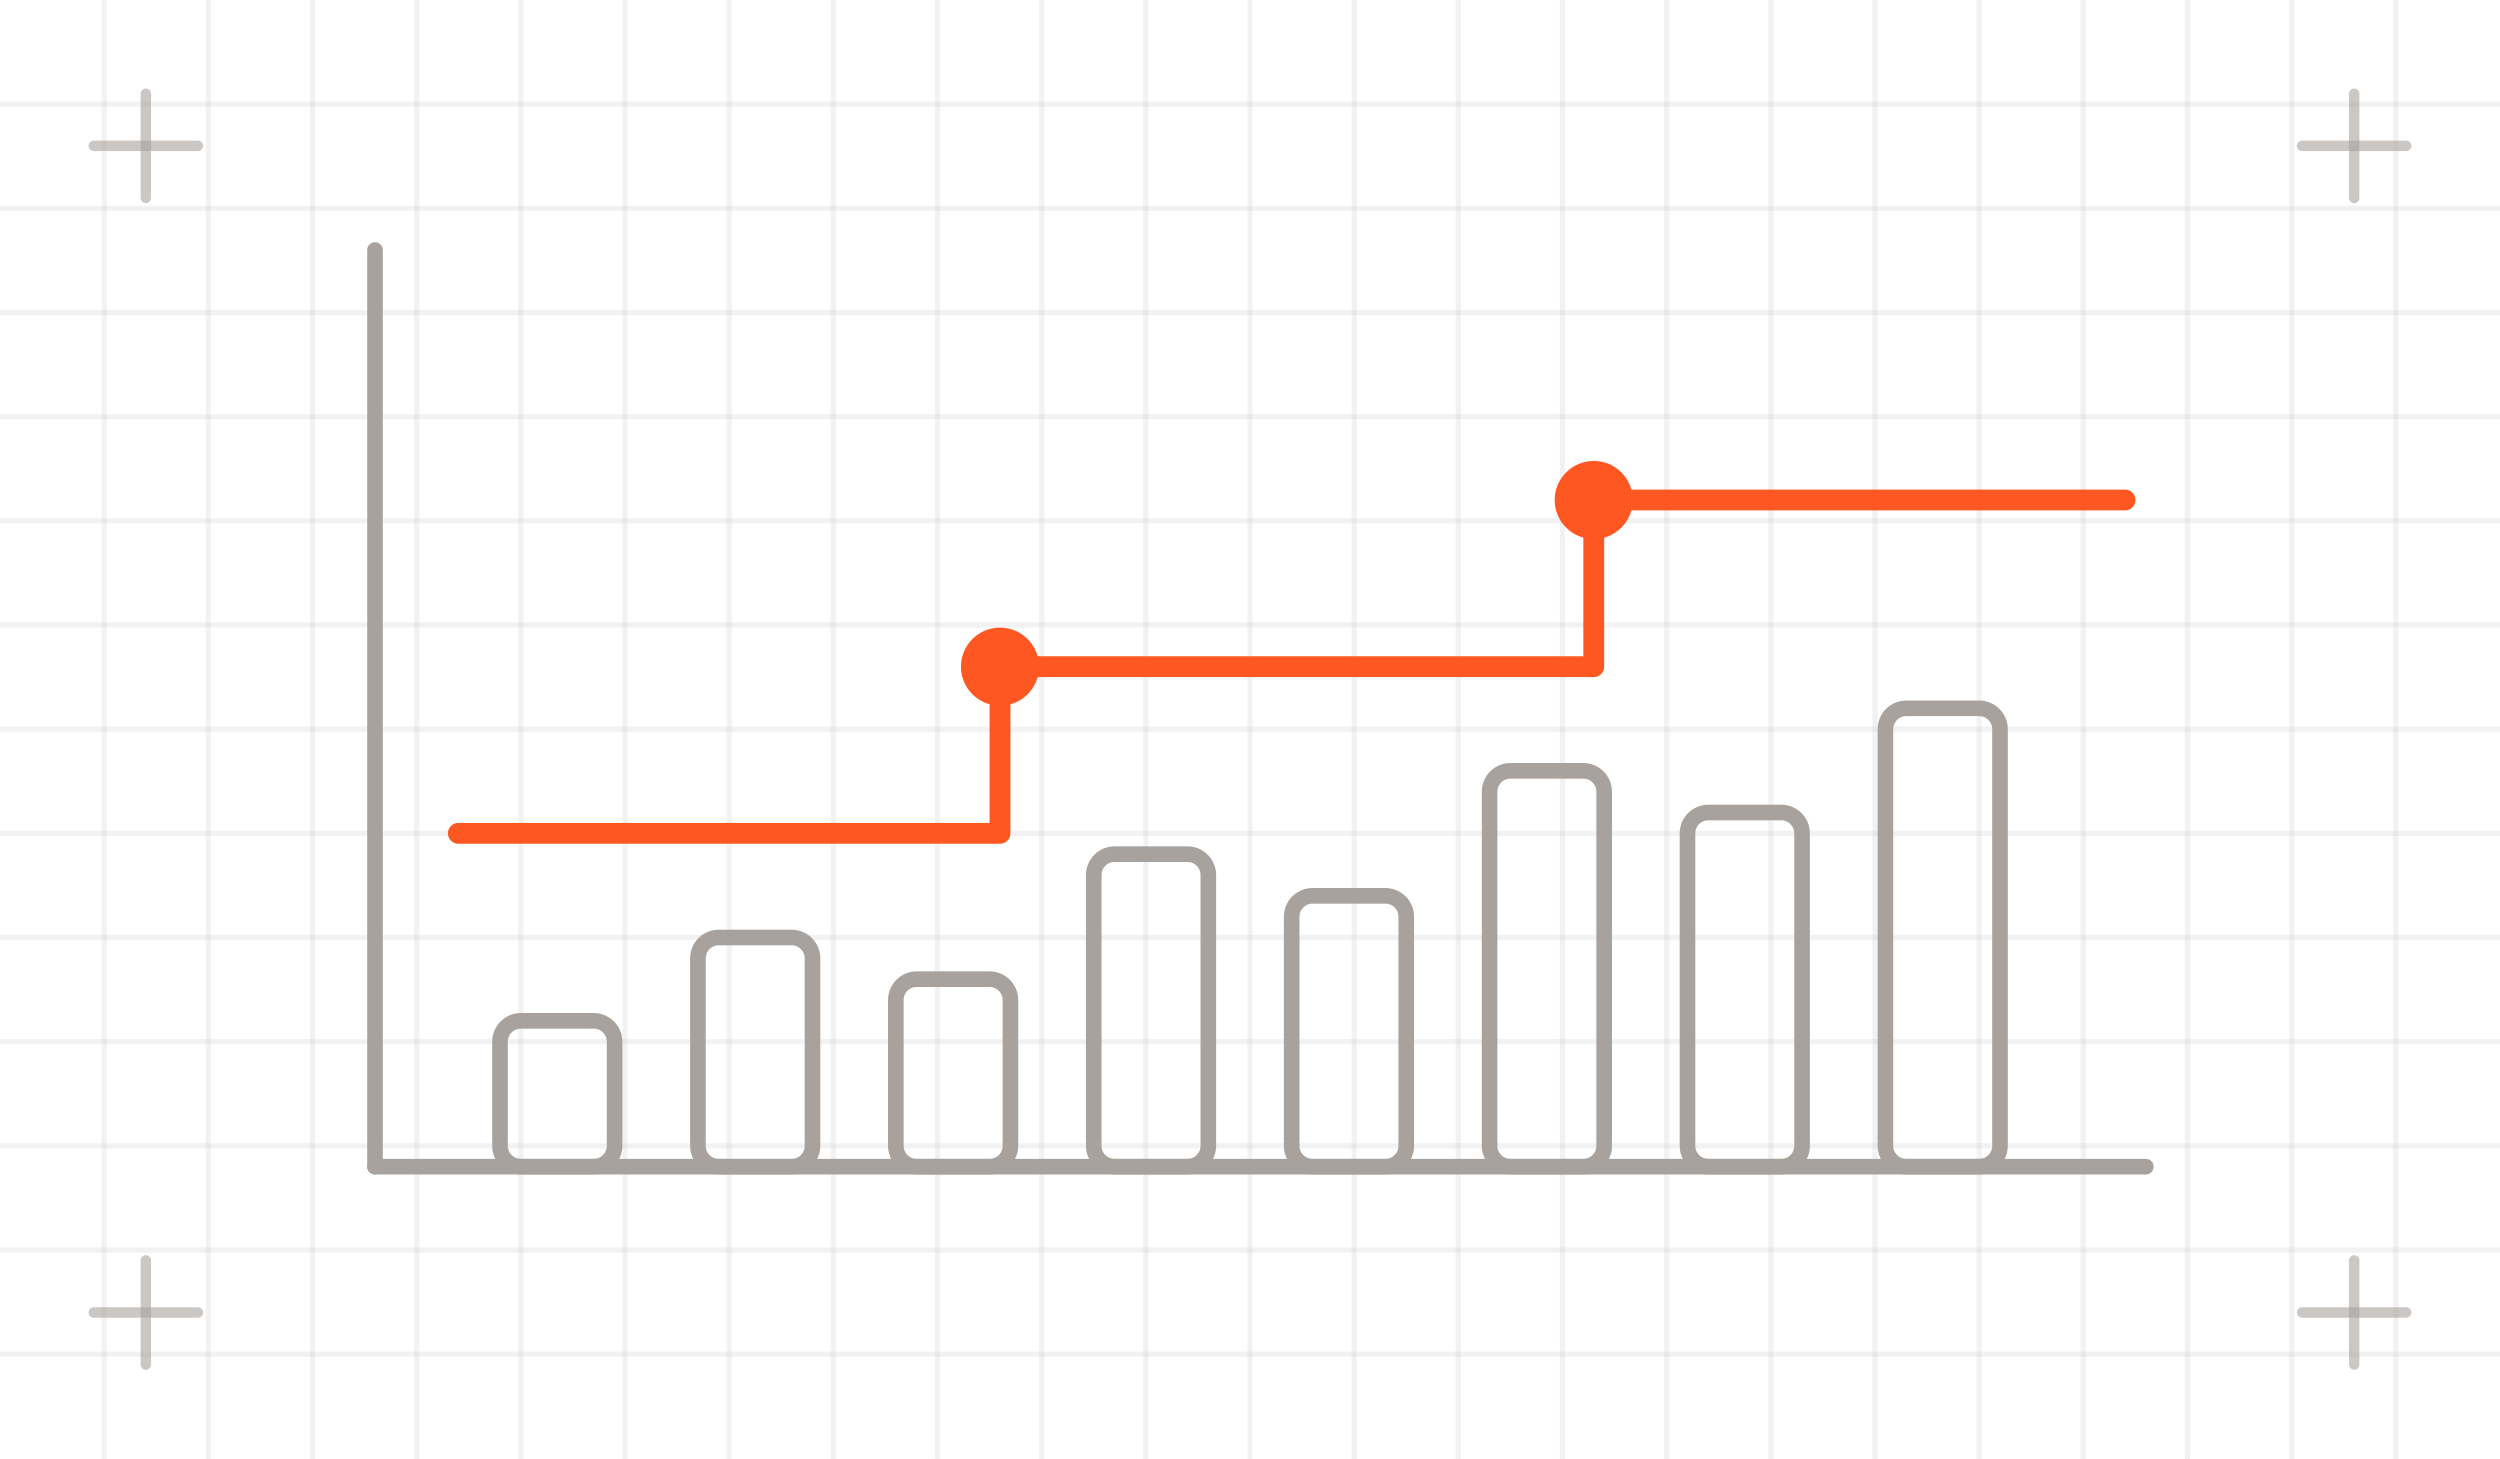
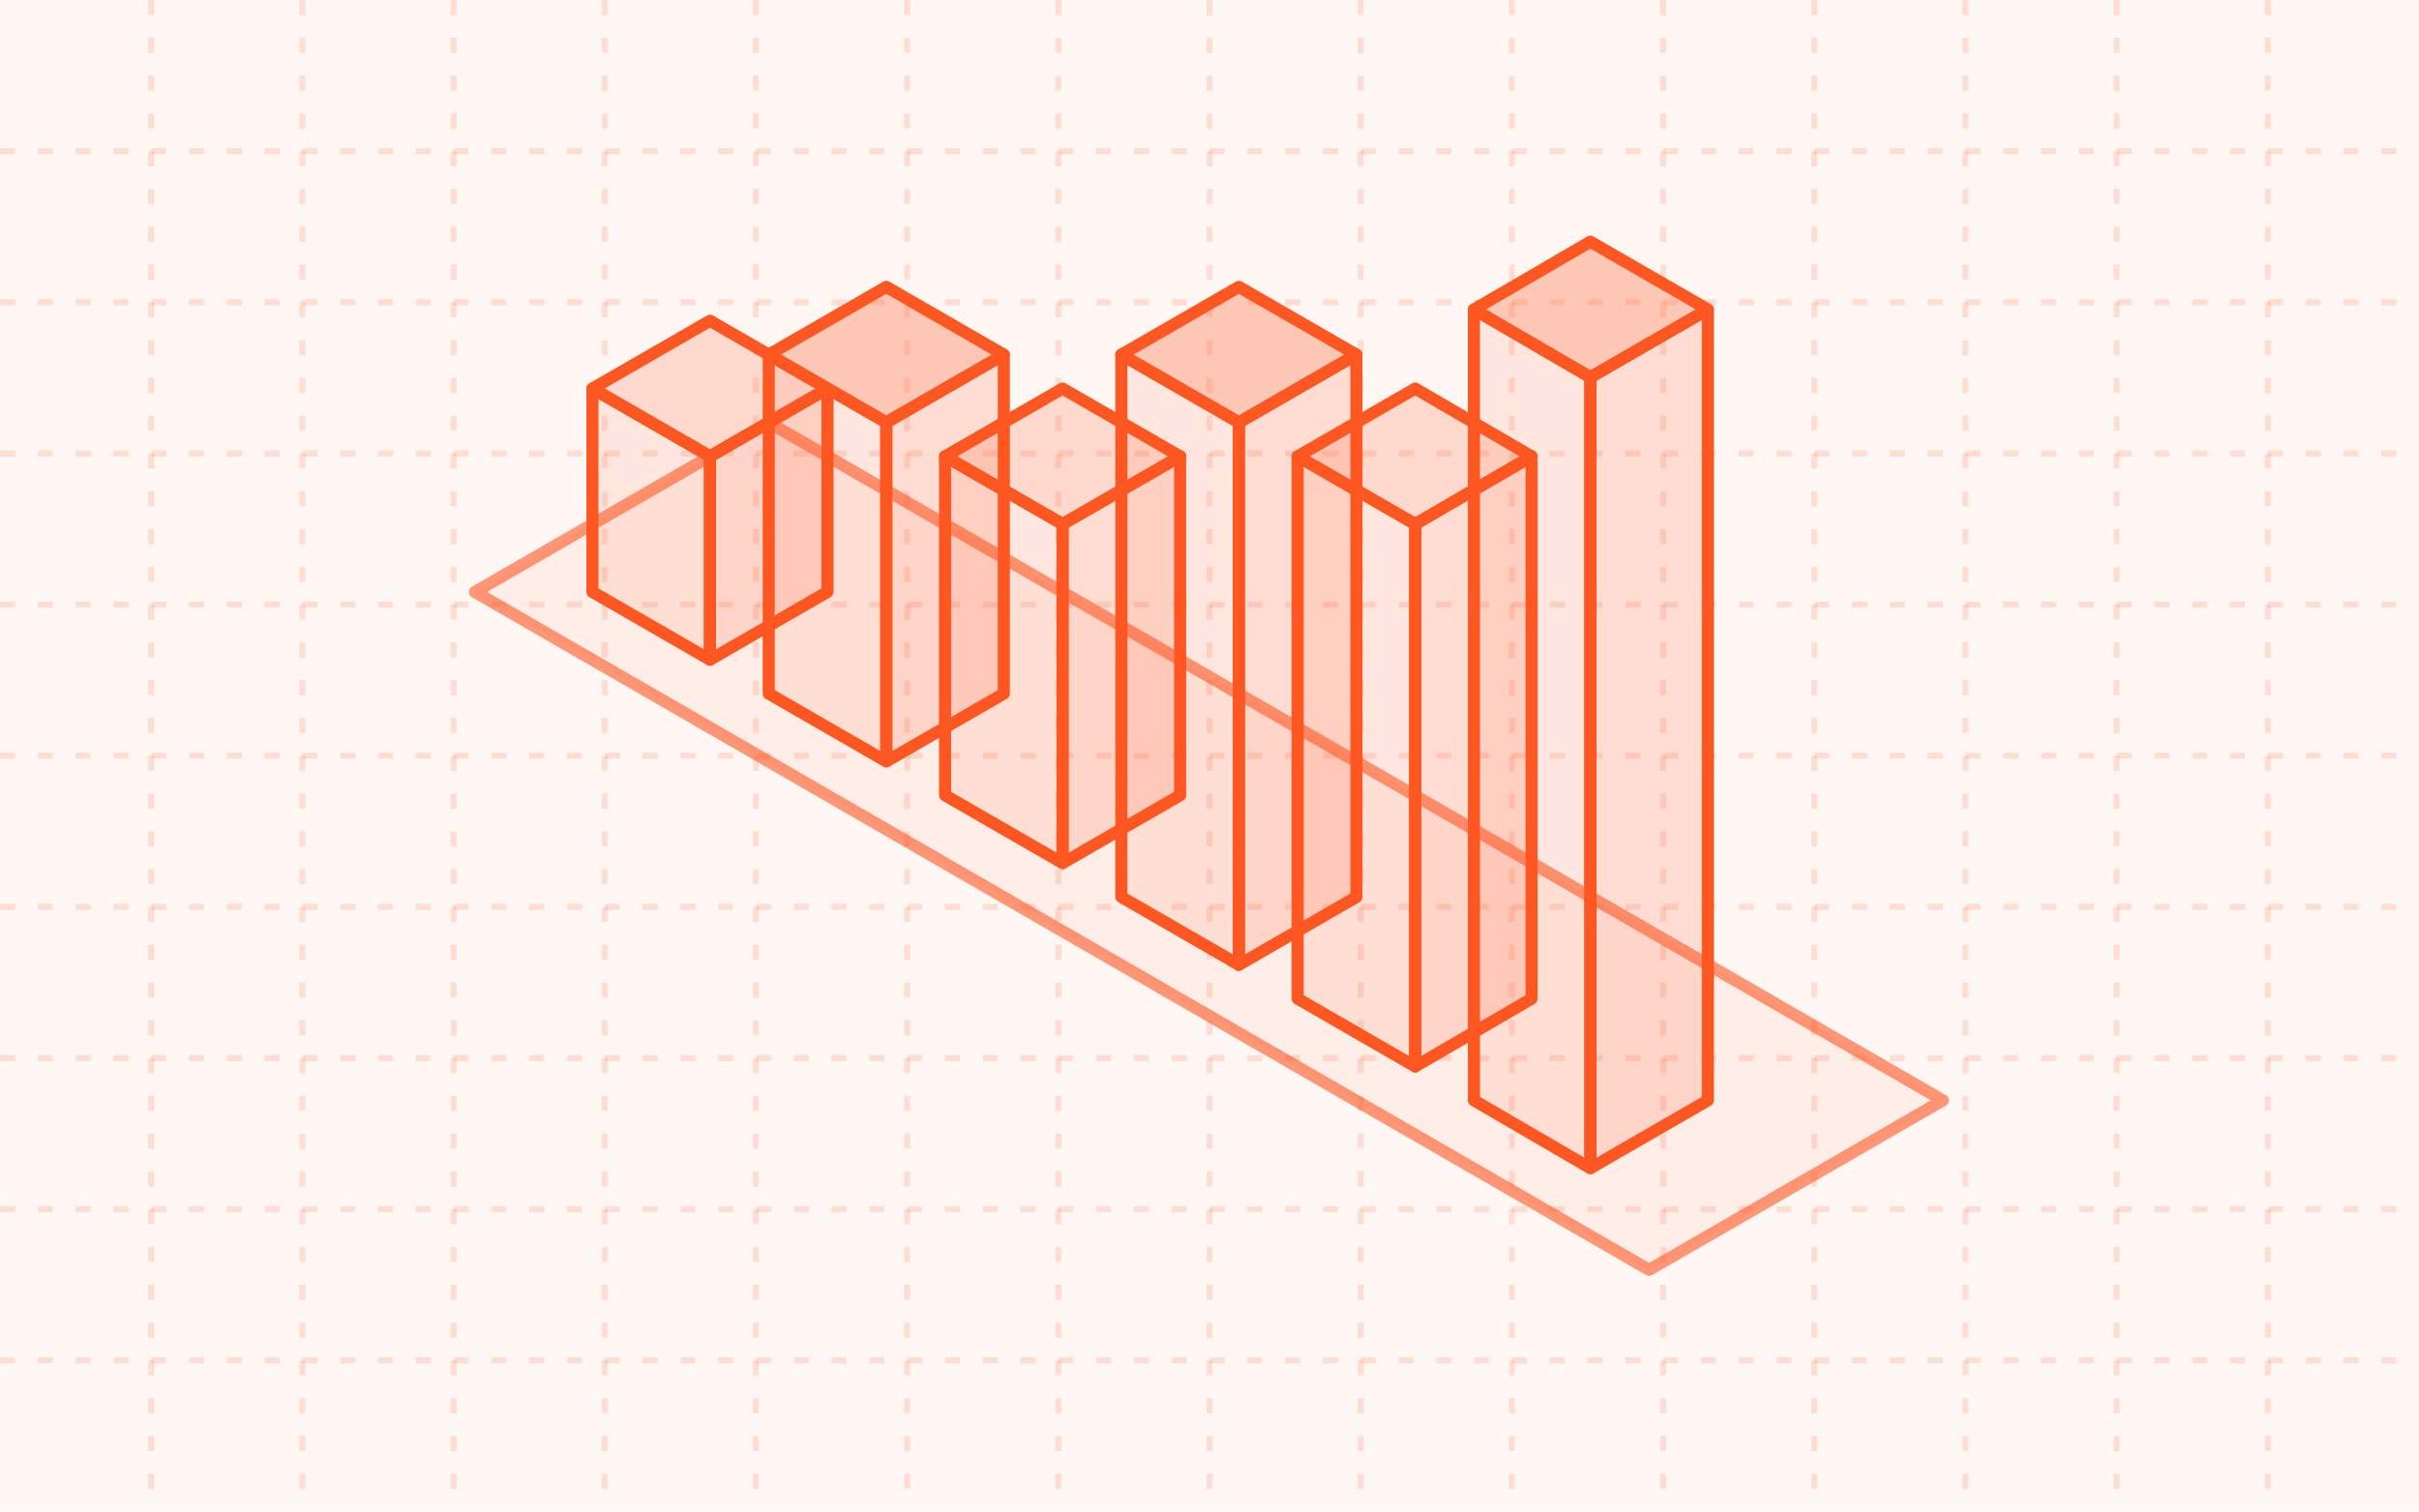
- <svg xmlns="http://www.w3.org/2000/svg" viewBox="0 0 240 140" width="240" height="140" fill="none" stroke-linecap="round" stroke-linejoin="round">
-   <g stroke="#A8A29E" stroke-opacity="0.14" stroke-width="0.5">
-     <line x1="10" y1="0" x2="10" y2="140" />
-     <line x1="20" y1="0" x2="20" y2="140" />
-     <line x1="30" y1="0" x2="30" y2="140" />
-     <line x1="40" y1="0" x2="40" y2="140" />
-     <line x1="50" y1="0" x2="50" y2="140" />
-     <line x1="60" y1="0" x2="60" y2="140" />
-     <line x1="70" y1="0" x2="70" y2="140" />
-     <line x1="80" y1="0" x2="80" y2="140" />
-     <line x1="90" y1="0" x2="90" y2="140" />
-     <line x1="100" y1="0" x2="100" y2="140" />
-     <line x1="110" y1="0" x2="110" y2="140" />
-     <line x1="120" y1="0" x2="120" y2="140" />
-     <line x1="130" y1="0" x2="130" y2="140" />
-     <line x1="140" y1="0" x2="140" y2="140" />
-     <line x1="150" y1="0" x2="150" y2="140" />
-     <line x1="160" y1="0" x2="160" y2="140" />
-     <line x1="170" y1="0" x2="170" y2="140" />
-     <line x1="180" y1="0" x2="180" y2="140" />
-     <line x1="190" y1="0" x2="190" y2="140" />
-     <line x1="200" y1="0" x2="200" y2="140" />
-     <line x1="210" y1="0" x2="210" y2="140" />
-     <line x1="220" y1="0" x2="220" y2="140" />
-     <line x1="230" y1="0" x2="230" y2="140" />
-     <line x1="0" y1="10" x2="240" y2="10" />
-     <line x1="0" y1="20" x2="240" y2="20" />
-     <line x1="0" y1="30" x2="240" y2="30" />
-     <line x1="0" y1="40" x2="240" y2="40" />
-     <line x1="0" y1="50" x2="240" y2="50" />
-     <line x1="0" y1="60" x2="240" y2="60" />
-     <line x1="0" y1="70" x2="240" y2="70" />
-     <line x1="0" y1="80" x2="240" y2="80" />
-     <line x1="0" y1="90" x2="240" y2="90" />
-     <line x1="0" y1="100" x2="240" y2="100" />
-     <line x1="0" y1="110" x2="240" y2="110" />
-     <line x1="0" y1="120" x2="240" y2="120" />
-     <line x1="0" y1="130" x2="240" y2="130" />
+ <svg xmlns="http://www.w3.org/2000/svg" viewBox="0 0 320 200" width="320" height="200" fill="none">
+   <rect width="320" height="200" fill="#FF5722" fill-opacity="0.05" />
+   <g stroke="#FF5722" stroke-opacity="0.16" stroke-width="0.8" stroke-dasharray="2 3">
+     <line x1="20" y1="0" x2="20" y2="200" />
+     <line x1="40" y1="0" x2="40" y2="200" />
+     <line x1="60" y1="0" x2="60" y2="200" />
+     <line x1="80" y1="0" x2="80" y2="200" />
+     <line x1="100" y1="0" x2="100" y2="200" />
+     <line x1="120" y1="0" x2="120" y2="200" />
+     <line x1="140" y1="0" x2="140" y2="200" />
+     <line x1="160" y1="0" x2="160" y2="200" />
+     <line x1="180" y1="0" x2="180" y2="200" />
+     <line x1="200" y1="0" x2="200" y2="200" />
+     <line x1="220" y1="0" x2="220" y2="200" />
+     <line x1="240" y1="0" x2="240" y2="200" />
+     <line x1="260" y1="0" x2="260" y2="200" />
+     <line x1="280" y1="0" x2="280" y2="200" />
+     <line x1="300" y1="0" x2="300" y2="200" />
+     <line x1="0" y1="20" x2="320" y2="20" />
+     <line x1="0" y1="40" x2="320" y2="40" />
+     <line x1="0" y1="60" x2="320" y2="60" />
+     <line x1="0" y1="80" x2="320" y2="80" />
+     <line x1="0" y1="100" x2="320" y2="100" />
+     <line x1="0" y1="120" x2="320" y2="120" />
+     <line x1="0" y1="140" x2="320" y2="140" />
+     <line x1="0" y1="160" x2="320" y2="160" />
+     <line x1="0" y1="180" x2="320" y2="180" />
  </g>
-   <g stroke="#A8A29E" stroke-opacity="0.6" stroke-width="1">
-     <line x1="9" y1="14" x2="19" y2="14" />
-     <line x1="14" y1="9" x2="14" y2="19" />
-     <line x1="221" y1="14" x2="231" y2="14" />
-     <line x1="226" y1="9" x2="226" y2="19" />
-     <line x1="9" y1="126" x2="19" y2="126" />
-     <line x1="14" y1="121" x2="14" y2="131" />
-     <line x1="221" y1="126" x2="231" y2="126" />
-     <line x1="226" y1="121" x2="226" y2="131" />
-   </g>
-   <g stroke-width="1.5">
-     <line x1="36" y1="112" x2="206" y2="112" stroke="#A8A29E" />
-     <line x1="36" y1="112" x2="36" y2="24" stroke="#A8A29E" />
-     <rect x="48" y="98" width="11" height="14" rx="2" stroke="#A8A29E" fill="none" />
-     <rect x="67" y="90" width="11" height="22" rx="2" stroke="#A8A29E" fill="none" />
-     <rect x="86" y="94" width="11" height="18" rx="2" stroke="#A8A29E" fill="none" />
-     <rect x="105" y="82" width="11" height="30" rx="2" stroke="#A8A29E" fill="none" />
-     <rect x="124" y="86" width="11" height="26" rx="2" stroke="#A8A29E" fill="none" />
-     <rect x="143" y="74" width="11" height="38" rx="2" stroke="#A8A29E" fill="none" />
-     <rect x="162" y="78" width="11" height="34" rx="2" stroke="#A8A29E" fill="none" />
-     <rect x="181" y="68" width="11" height="44" rx="2" stroke="#A8A29E" fill="none" />
-     <path d="M44 80 H96 V64 H153 V48 H204" stroke="#FF5722" fill="none" stroke-width="2" />
-     <circle cx="96" cy="64" r="3" stroke="#FF5722" fill="#FF5722" />
-     <circle cx="153" cy="48" r="3" stroke="#FF5722" fill="#FF5722" />
+   <g transform="translate(160 100) scale(1.495) translate(-151.0 -173.5)">
+     <path d="M112.0 144.0 L215.9 204.0 L189.9 219.0 L86.0 159.0 Z" fill="#FF5722" fill-opacity="0.06" stroke="#FF5722" stroke-opacity="0.6" vector-effect="non-scaling-stroke" stroke-width="1.6" stroke-linejoin="round" />
+     <path d="M96.4 159.0 L106.8 165.0 L106.8 147.0 L96.4 141.0 Z" fill="#FF5722" fill-opacity="0.1" stroke="#FF5722" stroke-opacity="1.0" vector-effect="non-scaling-stroke" stroke-width="1.6" stroke-linejoin="round" />
+     <path d="M117.2 159.0 L106.8 165.0 L106.8 147.0 L117.2 141.0 Z" fill="#FF5722" fill-opacity="0.16" stroke="#FF5722" stroke-opacity="1.0" vector-effect="non-scaling-stroke" stroke-width="1.6" stroke-linejoin="round" />
+     <path d="M106.8 135.0 L117.2 141.0 L106.8 147.0 L96.4 141.0 Z" fill="#FF5722" fill-opacity="0.18" stroke="#FF5722" stroke-opacity="1.0" vector-effect="non-scaling-stroke" stroke-width="1.6" stroke-linejoin="round" />
+     <path d="M112.0 168.0 L122.4 174.0 L122.4 144.0 L112.0 138.0 Z" fill="#FF5722" fill-opacity="0.1" stroke="#FF5722" stroke-opacity="1.0" vector-effect="non-scaling-stroke" stroke-width="1.6" stroke-linejoin="round" />
+     <path d="M132.8 168.0 L122.4 174.0 L122.4 144.0 L132.8 138.0 Z" fill="#FF5722" fill-opacity="0.16" stroke="#FF5722" stroke-opacity="1.0" vector-effect="non-scaling-stroke" stroke-width="1.6" stroke-linejoin="round" />
+     <path d="M122.4 132.0 L132.8 138.0 L122.4 144.0 L112.0 138.0 Z" fill="#FF5722" fill-opacity="0.3" stroke="#FF5722" stroke-opacity="1.0" vector-effect="non-scaling-stroke" stroke-width="1.6" stroke-linejoin="round" />
+     <path d="M127.6 177.0 L138.0 183.0 L138.0 153.0 L127.6 147.0 Z" fill="#FF5722" fill-opacity="0.1" stroke="#FF5722" stroke-opacity="1.0" vector-effect="non-scaling-stroke" stroke-width="1.6" stroke-linejoin="round" />
+     <path d="M148.4 177.0 L138.0 183.0 L138.0 153.0 L148.4 147.0 Z" fill="#FF5722" fill-opacity="0.16" stroke="#FF5722" stroke-opacity="1.0" vector-effect="non-scaling-stroke" stroke-width="1.6" stroke-linejoin="round" />
+     <path d="M138.0 141.0 L148.4 147.0 L138.0 153.0 L127.6 147.0 Z" fill="#FF5722" fill-opacity="0.18" stroke="#FF5722" stroke-opacity="1.0" vector-effect="non-scaling-stroke" stroke-width="1.6" stroke-linejoin="round" />
+     <path d="M143.2 186.0 L153.6 192.0 L153.6 144.0 L143.2 138.0 Z" fill="#FF5722" fill-opacity="0.1" stroke="#FF5722" stroke-opacity="1.0" vector-effect="non-scaling-stroke" stroke-width="1.6" stroke-linejoin="round" />
+     <path d="M164.0 186.0 L153.6 192.0 L153.6 144.0 L164.0 138.0 Z" fill="#FF5722" fill-opacity="0.16" stroke="#FF5722" stroke-opacity="1.0" vector-effect="non-scaling-stroke" stroke-width="1.6" stroke-linejoin="round" />
+     <path d="M153.6 132.0 L164.0 138.0 L153.6 144.0 L143.2 138.0 Z" fill="#FF5722" fill-opacity="0.3" stroke="#FF5722" stroke-opacity="1.0" vector-effect="non-scaling-stroke" stroke-width="1.6" stroke-linejoin="round" />
+     <path d="M158.8 195.0 L169.2 201.0 L169.2 153.0 L158.8 147.0 Z" fill="#FF5722" fill-opacity="0.1" stroke="#FF5722" stroke-opacity="1.0" vector-effect="non-scaling-stroke" stroke-width="1.6" stroke-linejoin="round" />
+     <path d="M179.5 195.0 L169.2 201.0 L169.2 153.0 L179.5 147.0 Z" fill="#FF5722" fill-opacity="0.16" stroke="#FF5722" stroke-opacity="1.0" vector-effect="non-scaling-stroke" stroke-width="1.6" stroke-linejoin="round" />
+     <path d="M169.2 141.0 L179.5 147.0 L169.2 153.0 L158.8 147.0 Z" fill="#FF5722" fill-opacity="0.18" stroke="#FF5722" stroke-opacity="1.0" vector-effect="non-scaling-stroke" stroke-width="1.6" stroke-linejoin="round" />
+     <path d="M174.4 204.0 L184.7 210.0 L184.7 140.0 L174.4 134.0 Z" fill="#FF5722" fill-opacity="0.1" stroke="#FF5722" stroke-opacity="1.0" vector-effect="non-scaling-stroke" stroke-width="1.6" stroke-linejoin="round" />
+     <path d="M195.1 204.0 L184.7 210.0 L184.7 140.0 L195.1 134.0 Z" fill="#FF5722" fill-opacity="0.16" stroke="#FF5722" stroke-opacity="1.0" vector-effect="non-scaling-stroke" stroke-width="1.6" stroke-linejoin="round" />
+     <path d="M184.7 128.0 L195.1 134.0 L184.7 140.0 L174.4 134.0 Z" fill="#FF5722" fill-opacity="0.3" stroke="#FF5722" stroke-opacity="1.0" vector-effect="non-scaling-stroke" stroke-width="1.6" stroke-linejoin="round" />
  </g>
</svg>
